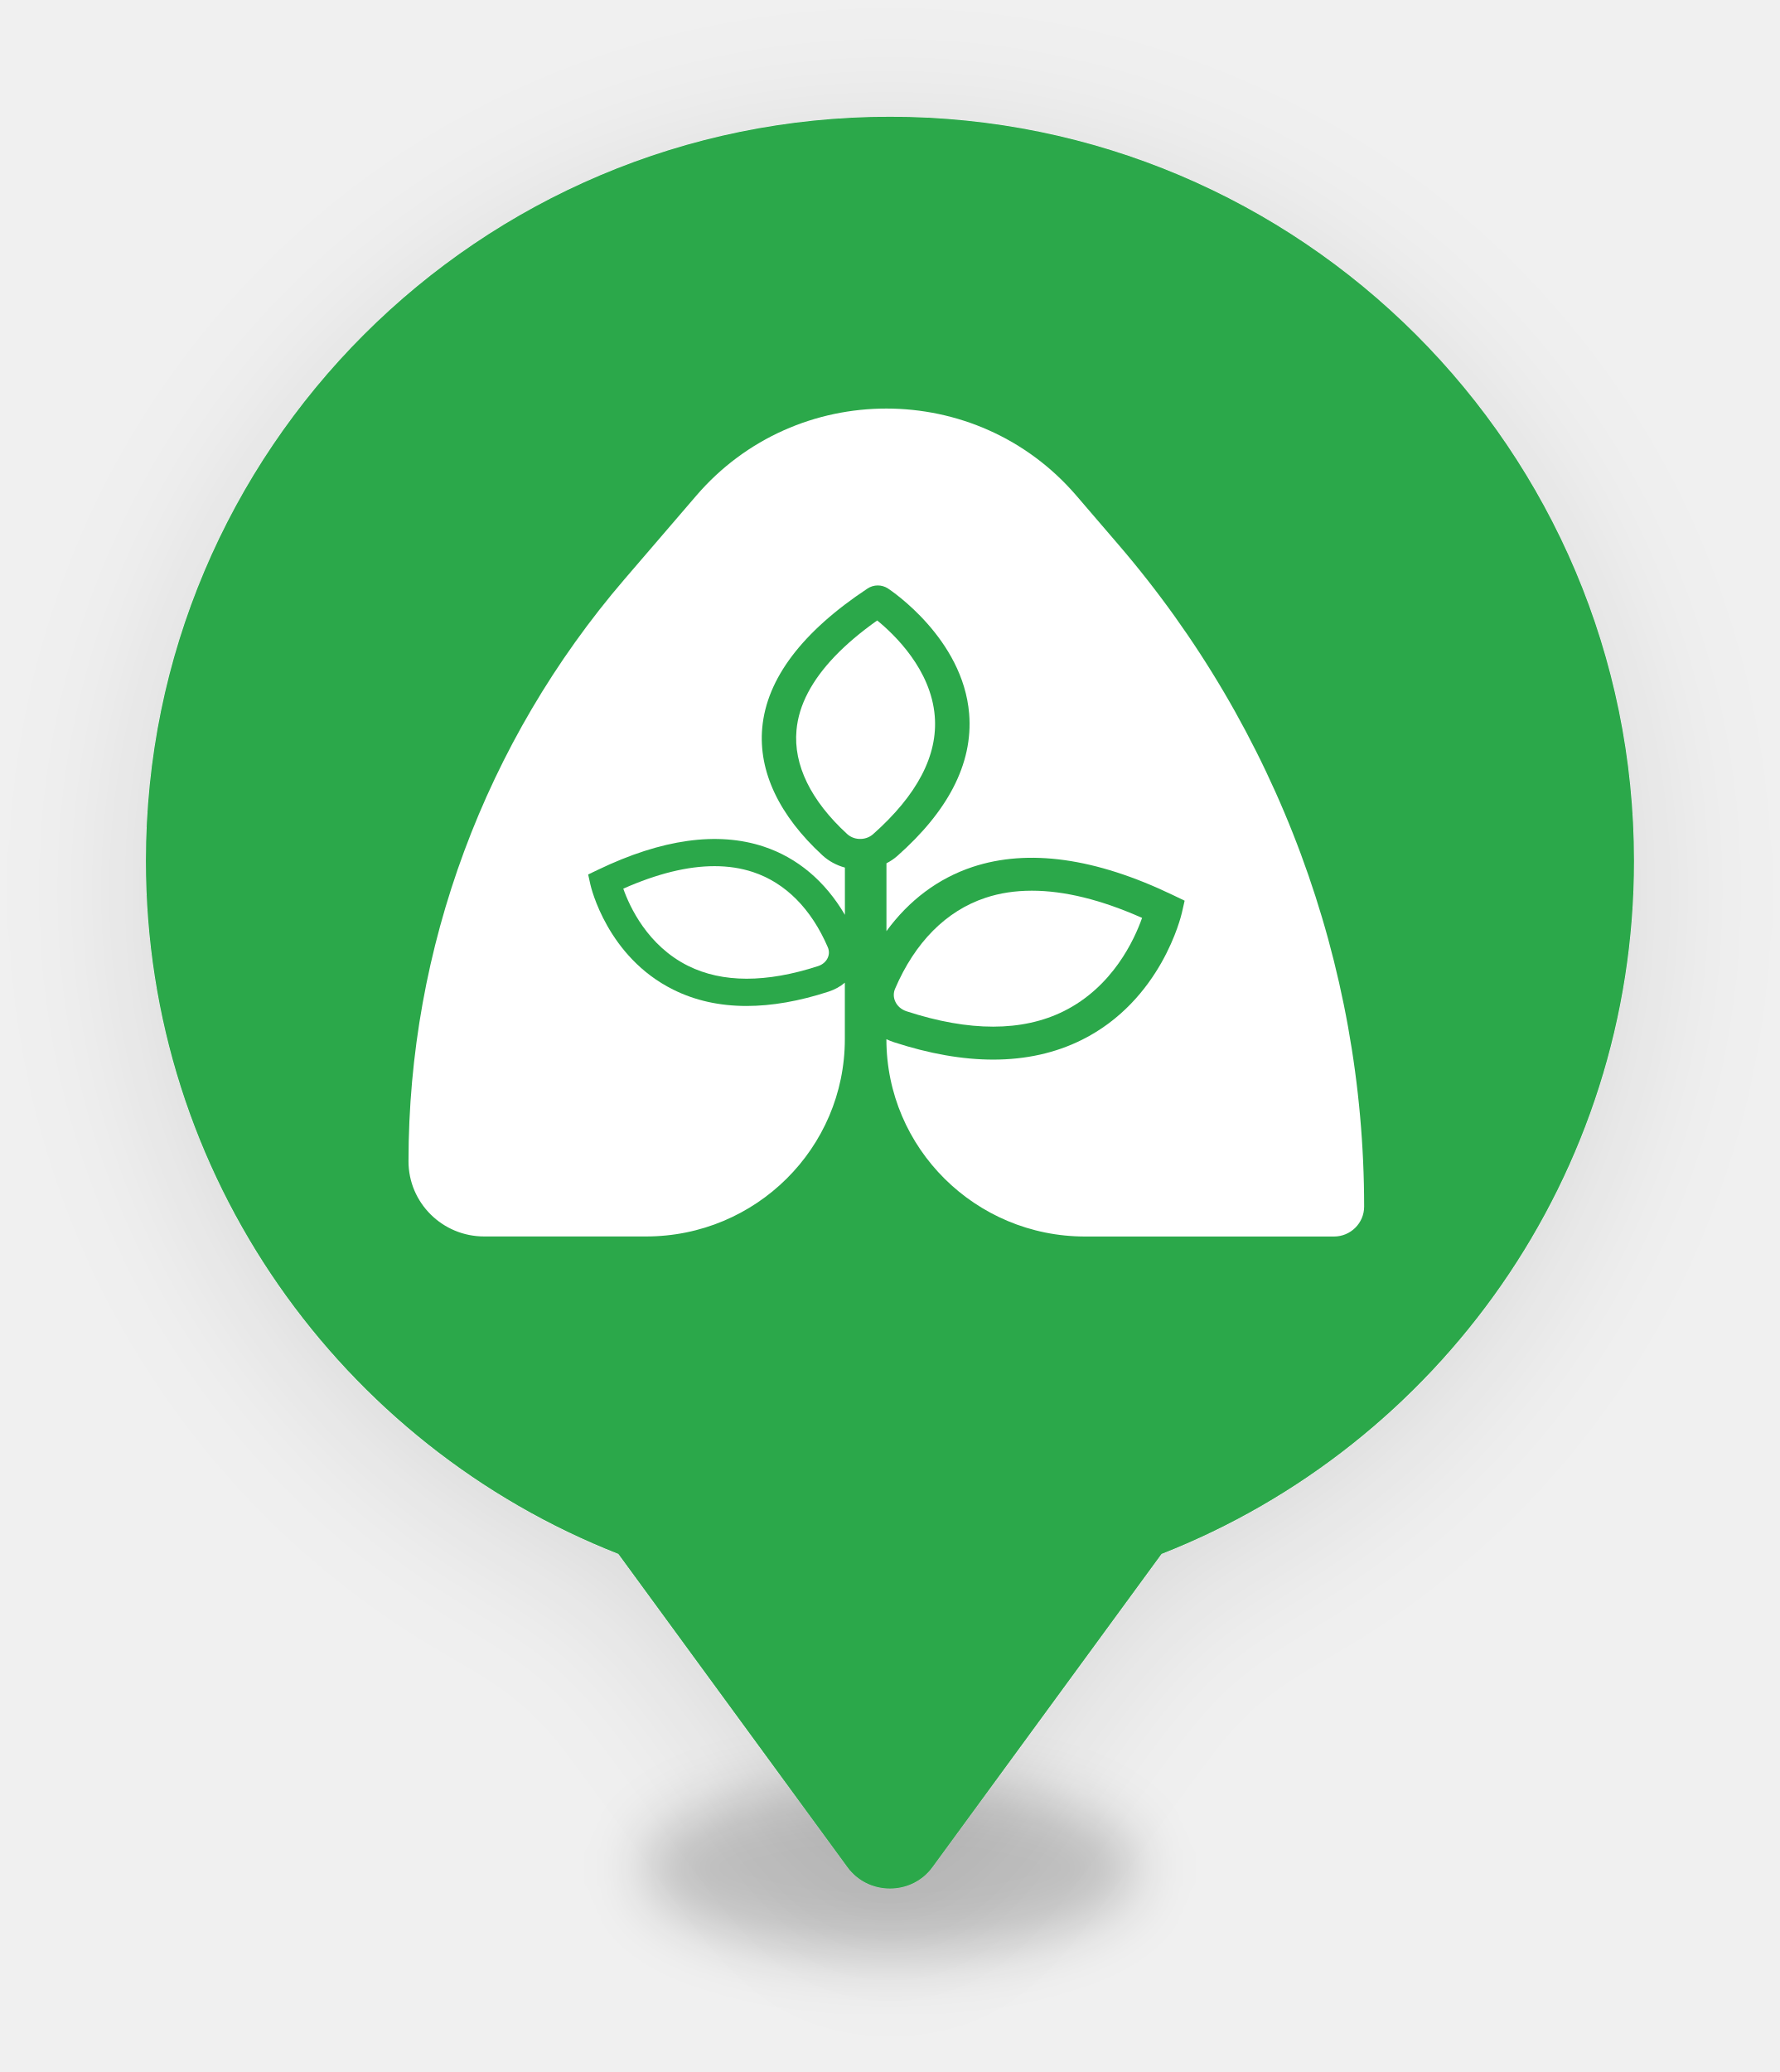
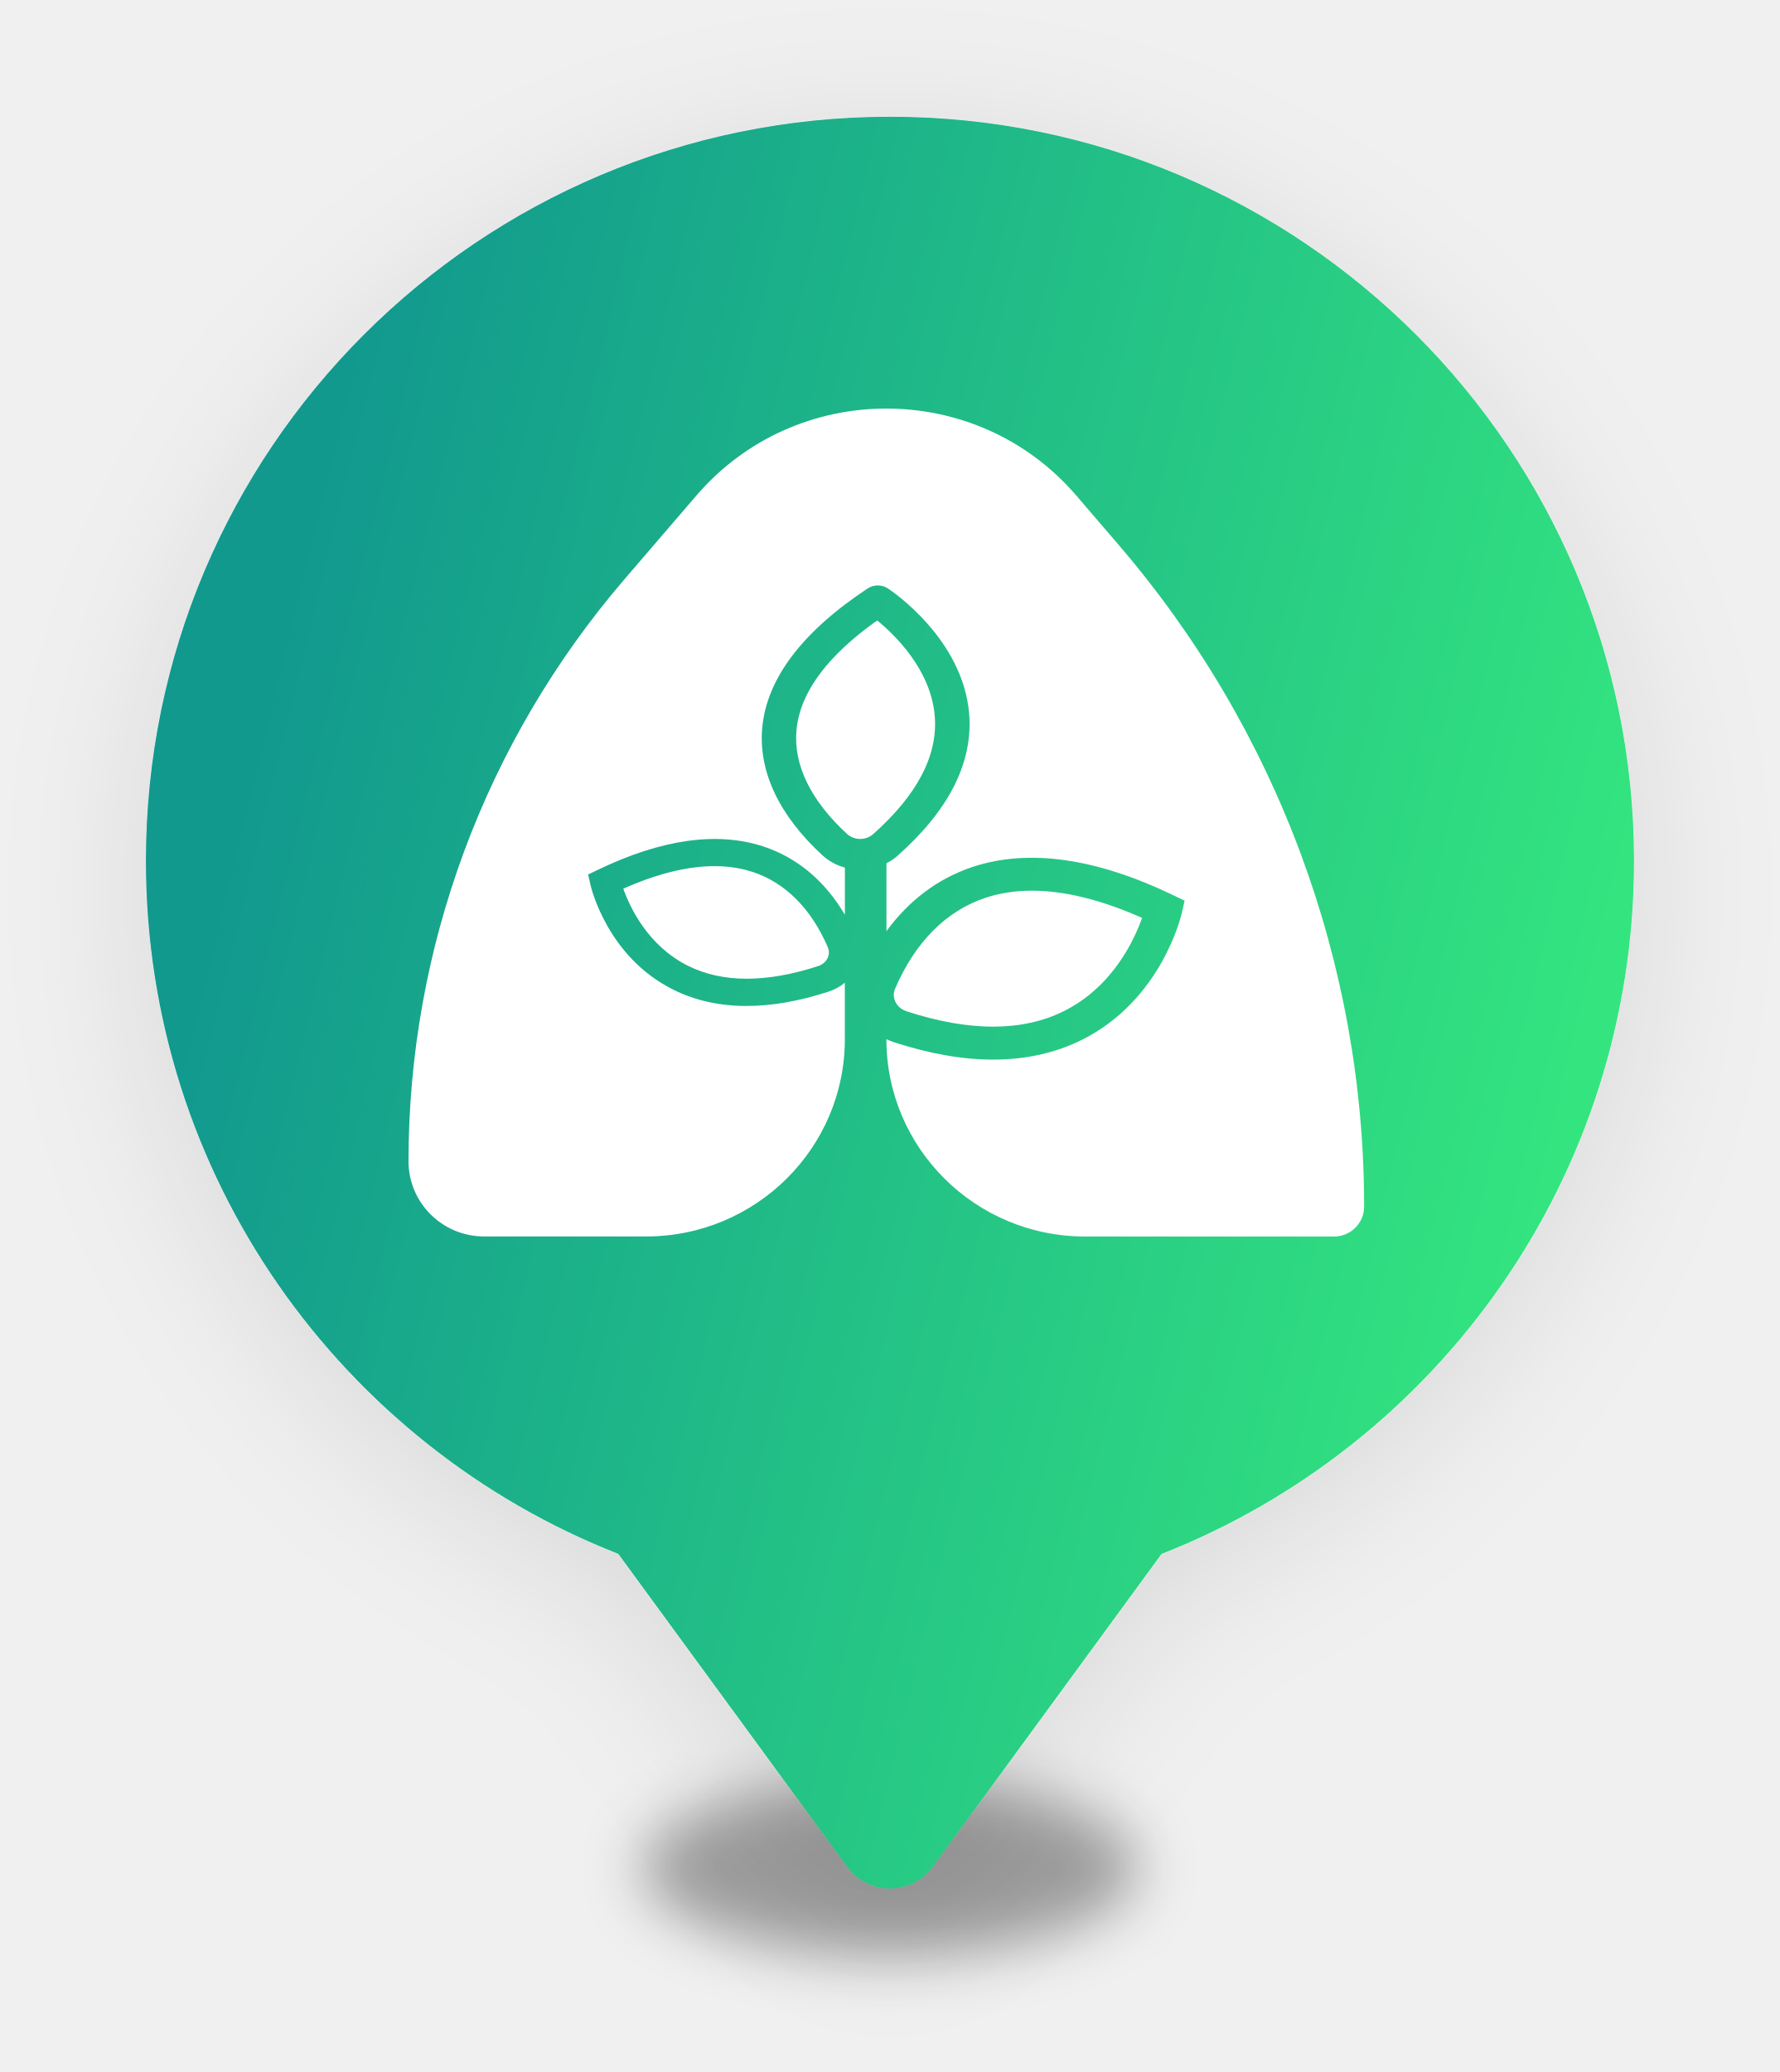
<svg xmlns="http://www.w3.org/2000/svg" width="61" height="71" viewBox="0 0 61 71" fill="none">
-   <g filter="url(#filter0_f_344_16626)">
-     <ellipse cx="30.5" cy="64" rx="8.5" ry="3" fill="black" fill-opacity="0.2" />
+   <g opacity="0.35" filter="url(#filter0_f_344_16626)">
+     <ellipse cx="30.5" cy="64" rx="8.5" ry="3" fill="black" />
  </g>
  <g filter="url(#filter1_d_344_16626)">
-     <path fill-rule="evenodd" clip-rule="evenodd" d="M30.5 4C44.583 4 56 15.417 56 29.5C56 40.298 49.288 49.529 39.809 53.248L31.952 63.986C31.788 64.211 31.571 64.395 31.318 64.522C31.065 64.648 30.785 64.714 30.5 64.714C30.215 64.714 29.934 64.648 29.681 64.522C29.429 64.395 29.211 64.211 29.047 63.986L21.191 53.247C11.711 49.528 5 40.298 5 29.5C5 15.417 16.417 4 30.5 4Z" fill="#2BA84A" />
+     <path fill-rule="evenodd" clip-rule="evenodd" d="M30.5 4C44.583 4 56 15.417 56 29.5C56 40.298 49.288 49.529 39.809 53.248L31.952 63.986C31.788 64.211 31.571 64.395 31.318 64.522C31.065 64.648 30.785 64.714 30.5 64.714C30.215 64.714 29.934 64.648 29.681 64.522C29.429 64.395 29.211 64.211 29.047 63.986L21.191 53.247C11.711 49.528 5 40.298 5 29.5C5 15.417 16.417 4 30.5 4Z" fill="url(#paint0_linear_344_16626)" />
  </g>
  <path d="M23.863 16.984L21.402 19.848C16.625 25.411 14 32.483 14 39.794C14 41.217 15.162 42.369 16.594 42.369H22.142C25.904 42.369 28.954 39.342 28.954 35.608V33.673C28.797 33.806 28.611 33.909 28.404 33.977C27.394 34.307 26.453 34.471 25.585 34.471C24.661 34.471 23.818 34.284 23.068 33.909C20.815 32.788 20.253 30.404 20.232 30.304L20.157 29.965L20.498 29.802C22.683 28.752 24.591 28.486 26.172 29.009C27.328 29.392 28.279 30.194 28.956 31.348V29.729C28.667 29.65 28.402 29.507 28.189 29.311C26.703 27.946 25.988 26.434 26.123 24.94C26.276 23.257 27.489 21.651 29.731 20.167C29.944 20.026 30.219 20.026 30.432 20.165C30.537 20.234 33.001 21.877 33.214 24.455C33.285 25.315 33.099 26.167 32.66 27.007C32.247 27.796 31.61 28.571 30.752 29.331C30.639 29.43 30.515 29.513 30.38 29.582V31.907C31.154 30.848 32.154 30.098 33.332 29.707C35.242 29.075 37.547 29.398 40.186 30.665L40.599 30.863L40.506 31.273C40.478 31.394 39.8 34.275 37.079 35.631C36.172 36.083 35.155 36.309 34.037 36.309C32.989 36.309 31.852 36.109 30.631 35.711C30.544 35.682 30.459 35.648 30.378 35.609C30.378 39.344 33.427 42.371 37.189 42.371H45.719C46.288 42.371 46.751 41.911 46.751 41.346C46.751 33.034 43.768 24.994 38.336 18.669L36.889 16.984C33.473 13.005 27.28 13.005 23.863 16.984Z" fill="white" />
  <path d="M29.431 28.746C29.614 28.759 29.79 28.7 29.92 28.586C31.435 27.244 32.148 25.88 32.035 24.534C31.904 22.948 30.669 21.755 30.063 21.261C28.924 22.067 28.132 22.894 27.692 23.732C27.467 24.159 27.335 24.59 27.297 25.023C27.188 26.207 27.789 27.438 29.032 28.578C29.139 28.676 29.28 28.736 29.431 28.746Z" fill="white" />
  <path d="M31.069 34.653C33.225 35.357 35.038 35.355 36.46 34.648C38.136 33.813 38.876 32.203 39.141 31.453C37.743 30.832 36.48 30.521 35.364 30.521C34.794 30.521 34.263 30.601 33.773 30.765C32.429 31.209 31.357 32.288 30.675 33.882C30.617 34.017 30.617 34.167 30.675 34.303C30.743 34.467 30.887 34.594 31.069 34.653Z" fill="white" />
  <path d="M25.805 29.882C25.399 29.748 24.961 29.68 24.488 29.68C23.564 29.68 22.518 29.938 21.361 30.451C21.58 31.073 22.194 32.405 23.581 33.096C24.759 33.682 26.261 33.684 28.045 33.102C28.196 33.051 28.316 32.946 28.372 32.811C28.421 32.698 28.419 32.575 28.372 32.463C27.805 31.142 26.917 30.25 25.805 29.882Z" fill="white" />
  <defs>
    <filter id="filter0_f_344_16626" x="20" y="59" width="21" height="10" filterUnits="userSpaceOnUse" color-interpolation-filters="sRGB">
      <feFlood flood-opacity="0" result="BackgroundImageFix" />
      <feBlend mode="normal" in="SourceGraphic" in2="BackgroundImageFix" result="shape" />
      <feGaussianBlur stdDeviation="1" result="effect1_foregroundBlur_344_16626" />
    </filter>
    <filter id="filter1_d_344_16626" x="0" y="0" width="61" height="70.714" filterUnits="userSpaceOnUse" color-interpolation-filters="sRGB">
      <feFlood flood-opacity="0" result="BackgroundImageFix" />
      <feColorMatrix in="SourceAlpha" type="matrix" values="0 0 0 0 0 0 0 0 0 0 0 0 0 0 0 0 0 0 127 0" result="hardAlpha" />
      <feOffset dy="1" />
      <feGaussianBlur stdDeviation="2.5" />
      <feComposite in2="hardAlpha" operator="out" />
      <feColorMatrix type="matrix" values="0 0 0 0 0 0 0 0 0 0 0 0 0 0 0 0 0 0 0.1 0" />
      <feBlend mode="normal" in2="BackgroundImageFix" result="effect1_dropShadow_344_16626" />
      <feBlend mode="normal" in="SourceGraphic" in2="effect1_dropShadow_344_16626" result="shape" />
    </filter>
+     <linearGradient id="paint0_linear_344_16626" x1="10.491" y1="18.167" x2="62.431" y2="30.781" gradientUnits="userSpaceOnUse">
+       <stop stop-color="#11998E" />
+       <stop offset="1" stop-color="#38EF7D" />
+     </linearGradient>
  </defs>
</svg>
